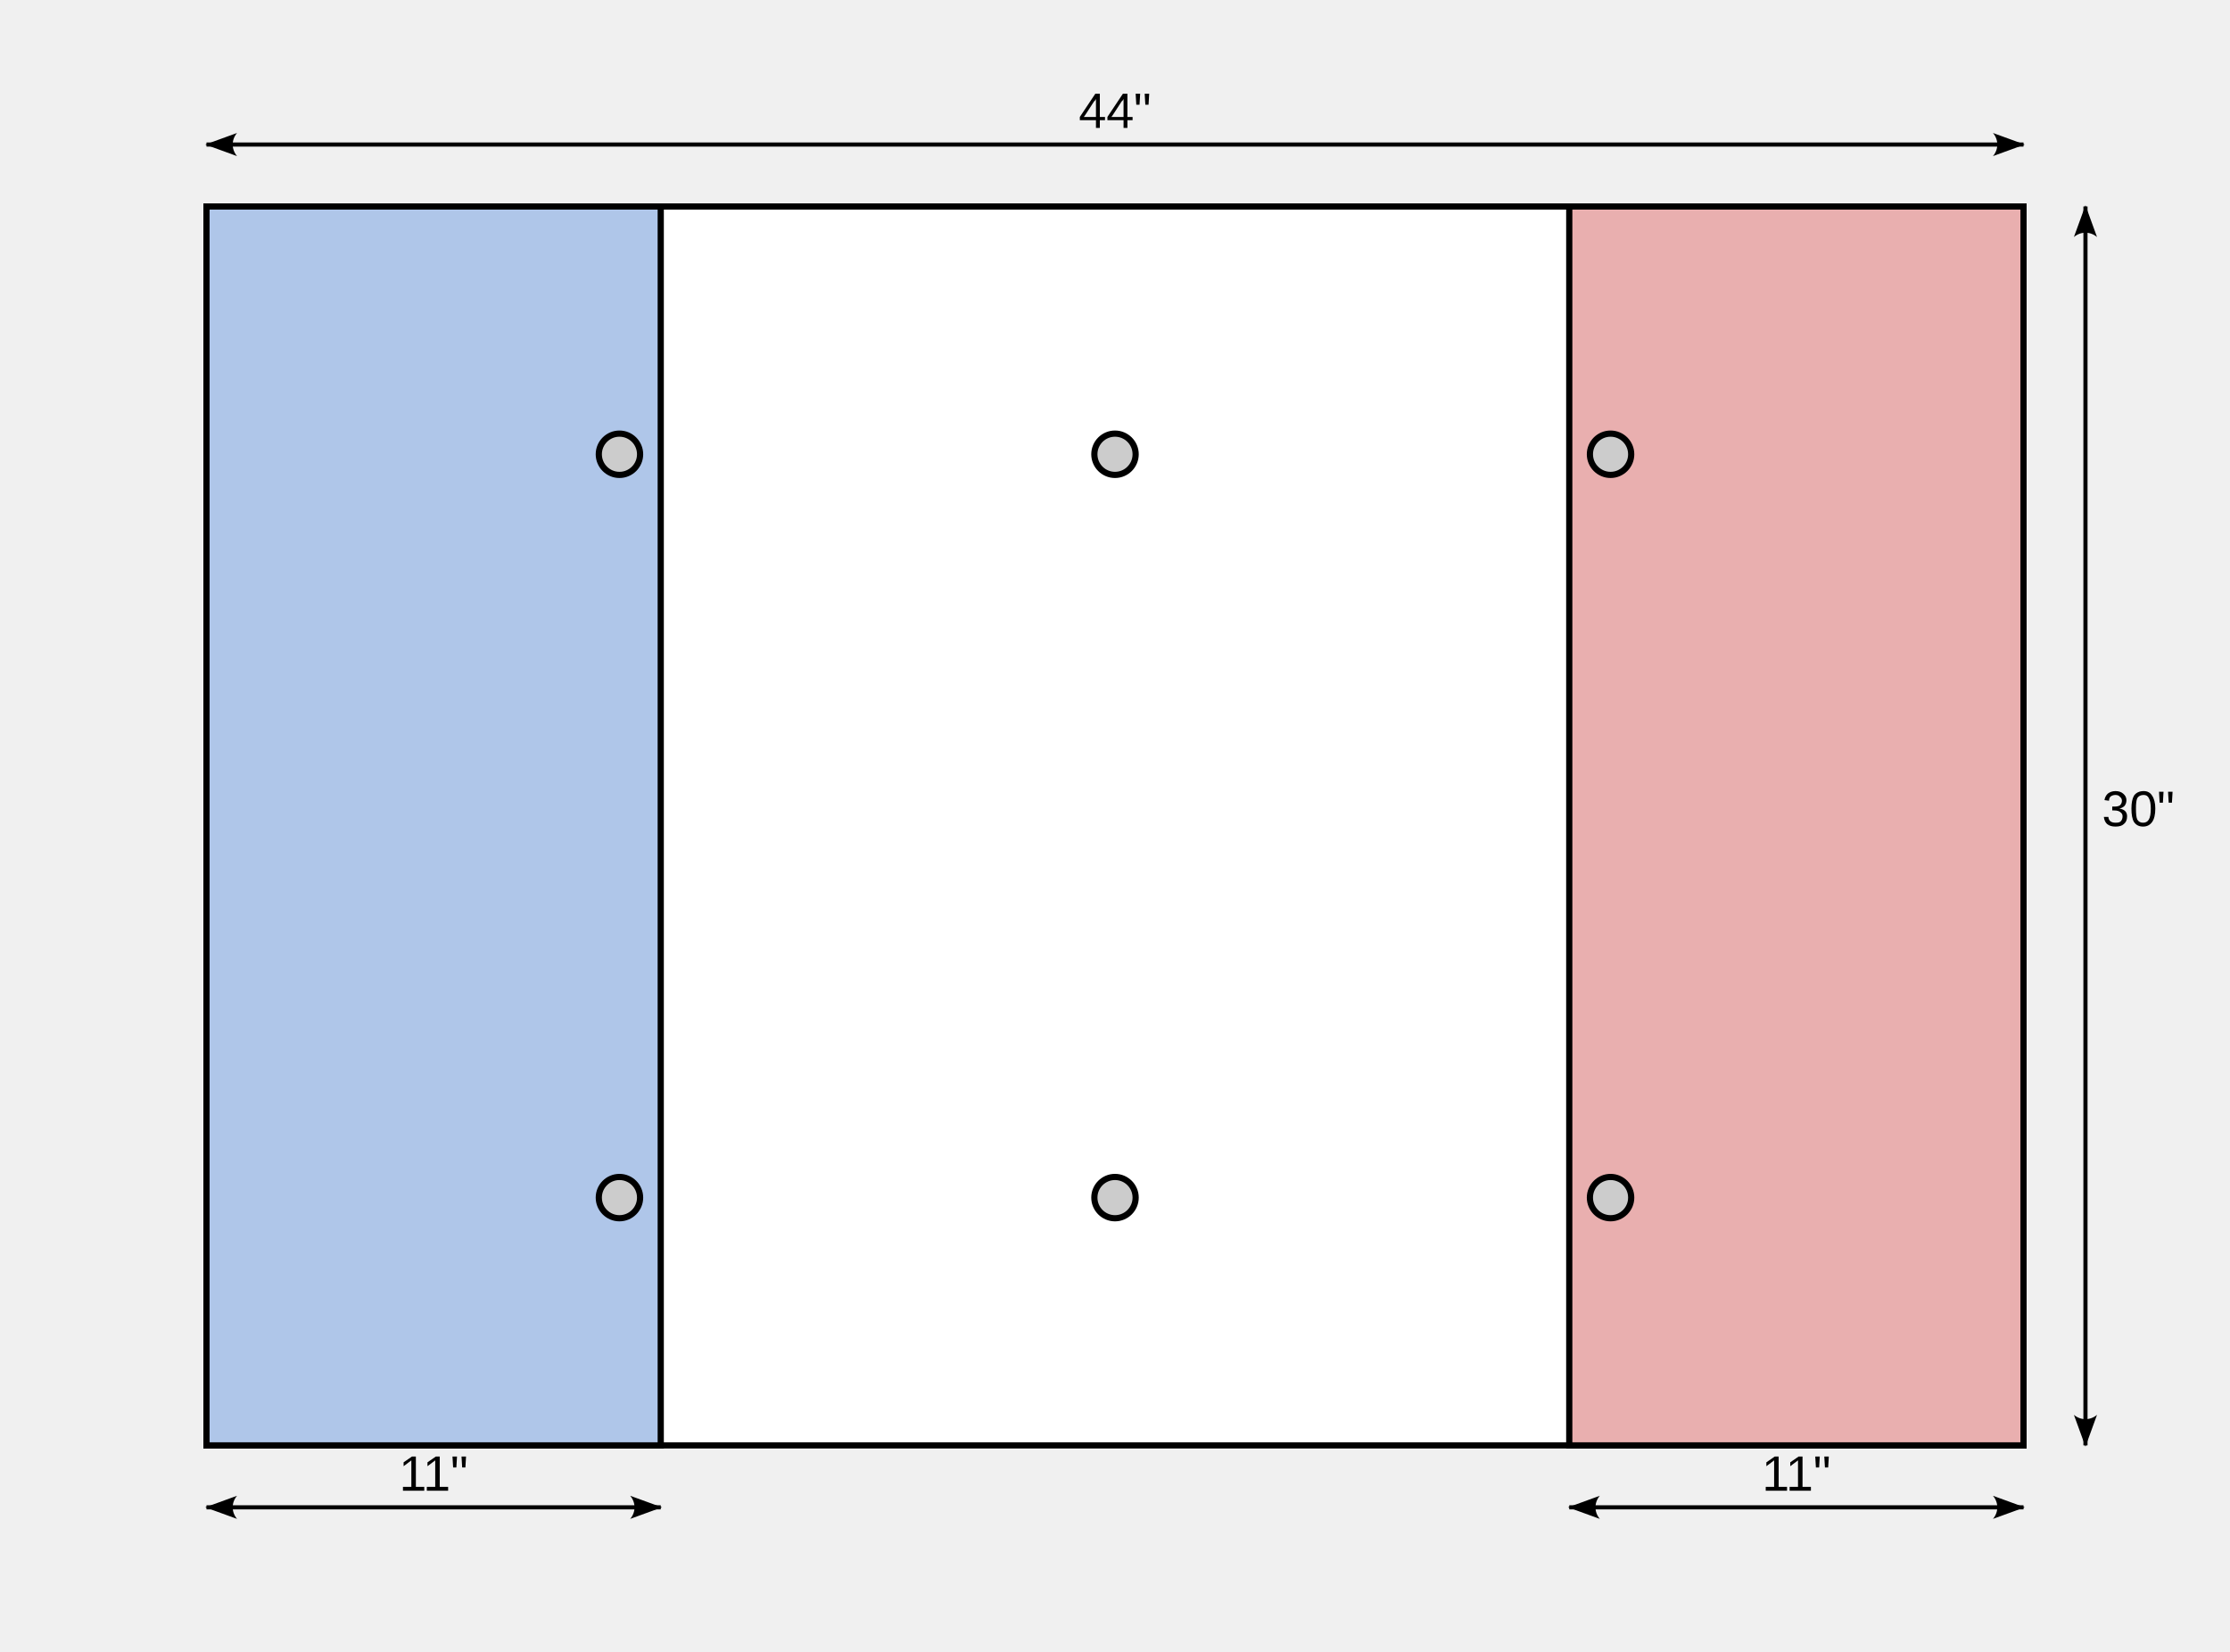
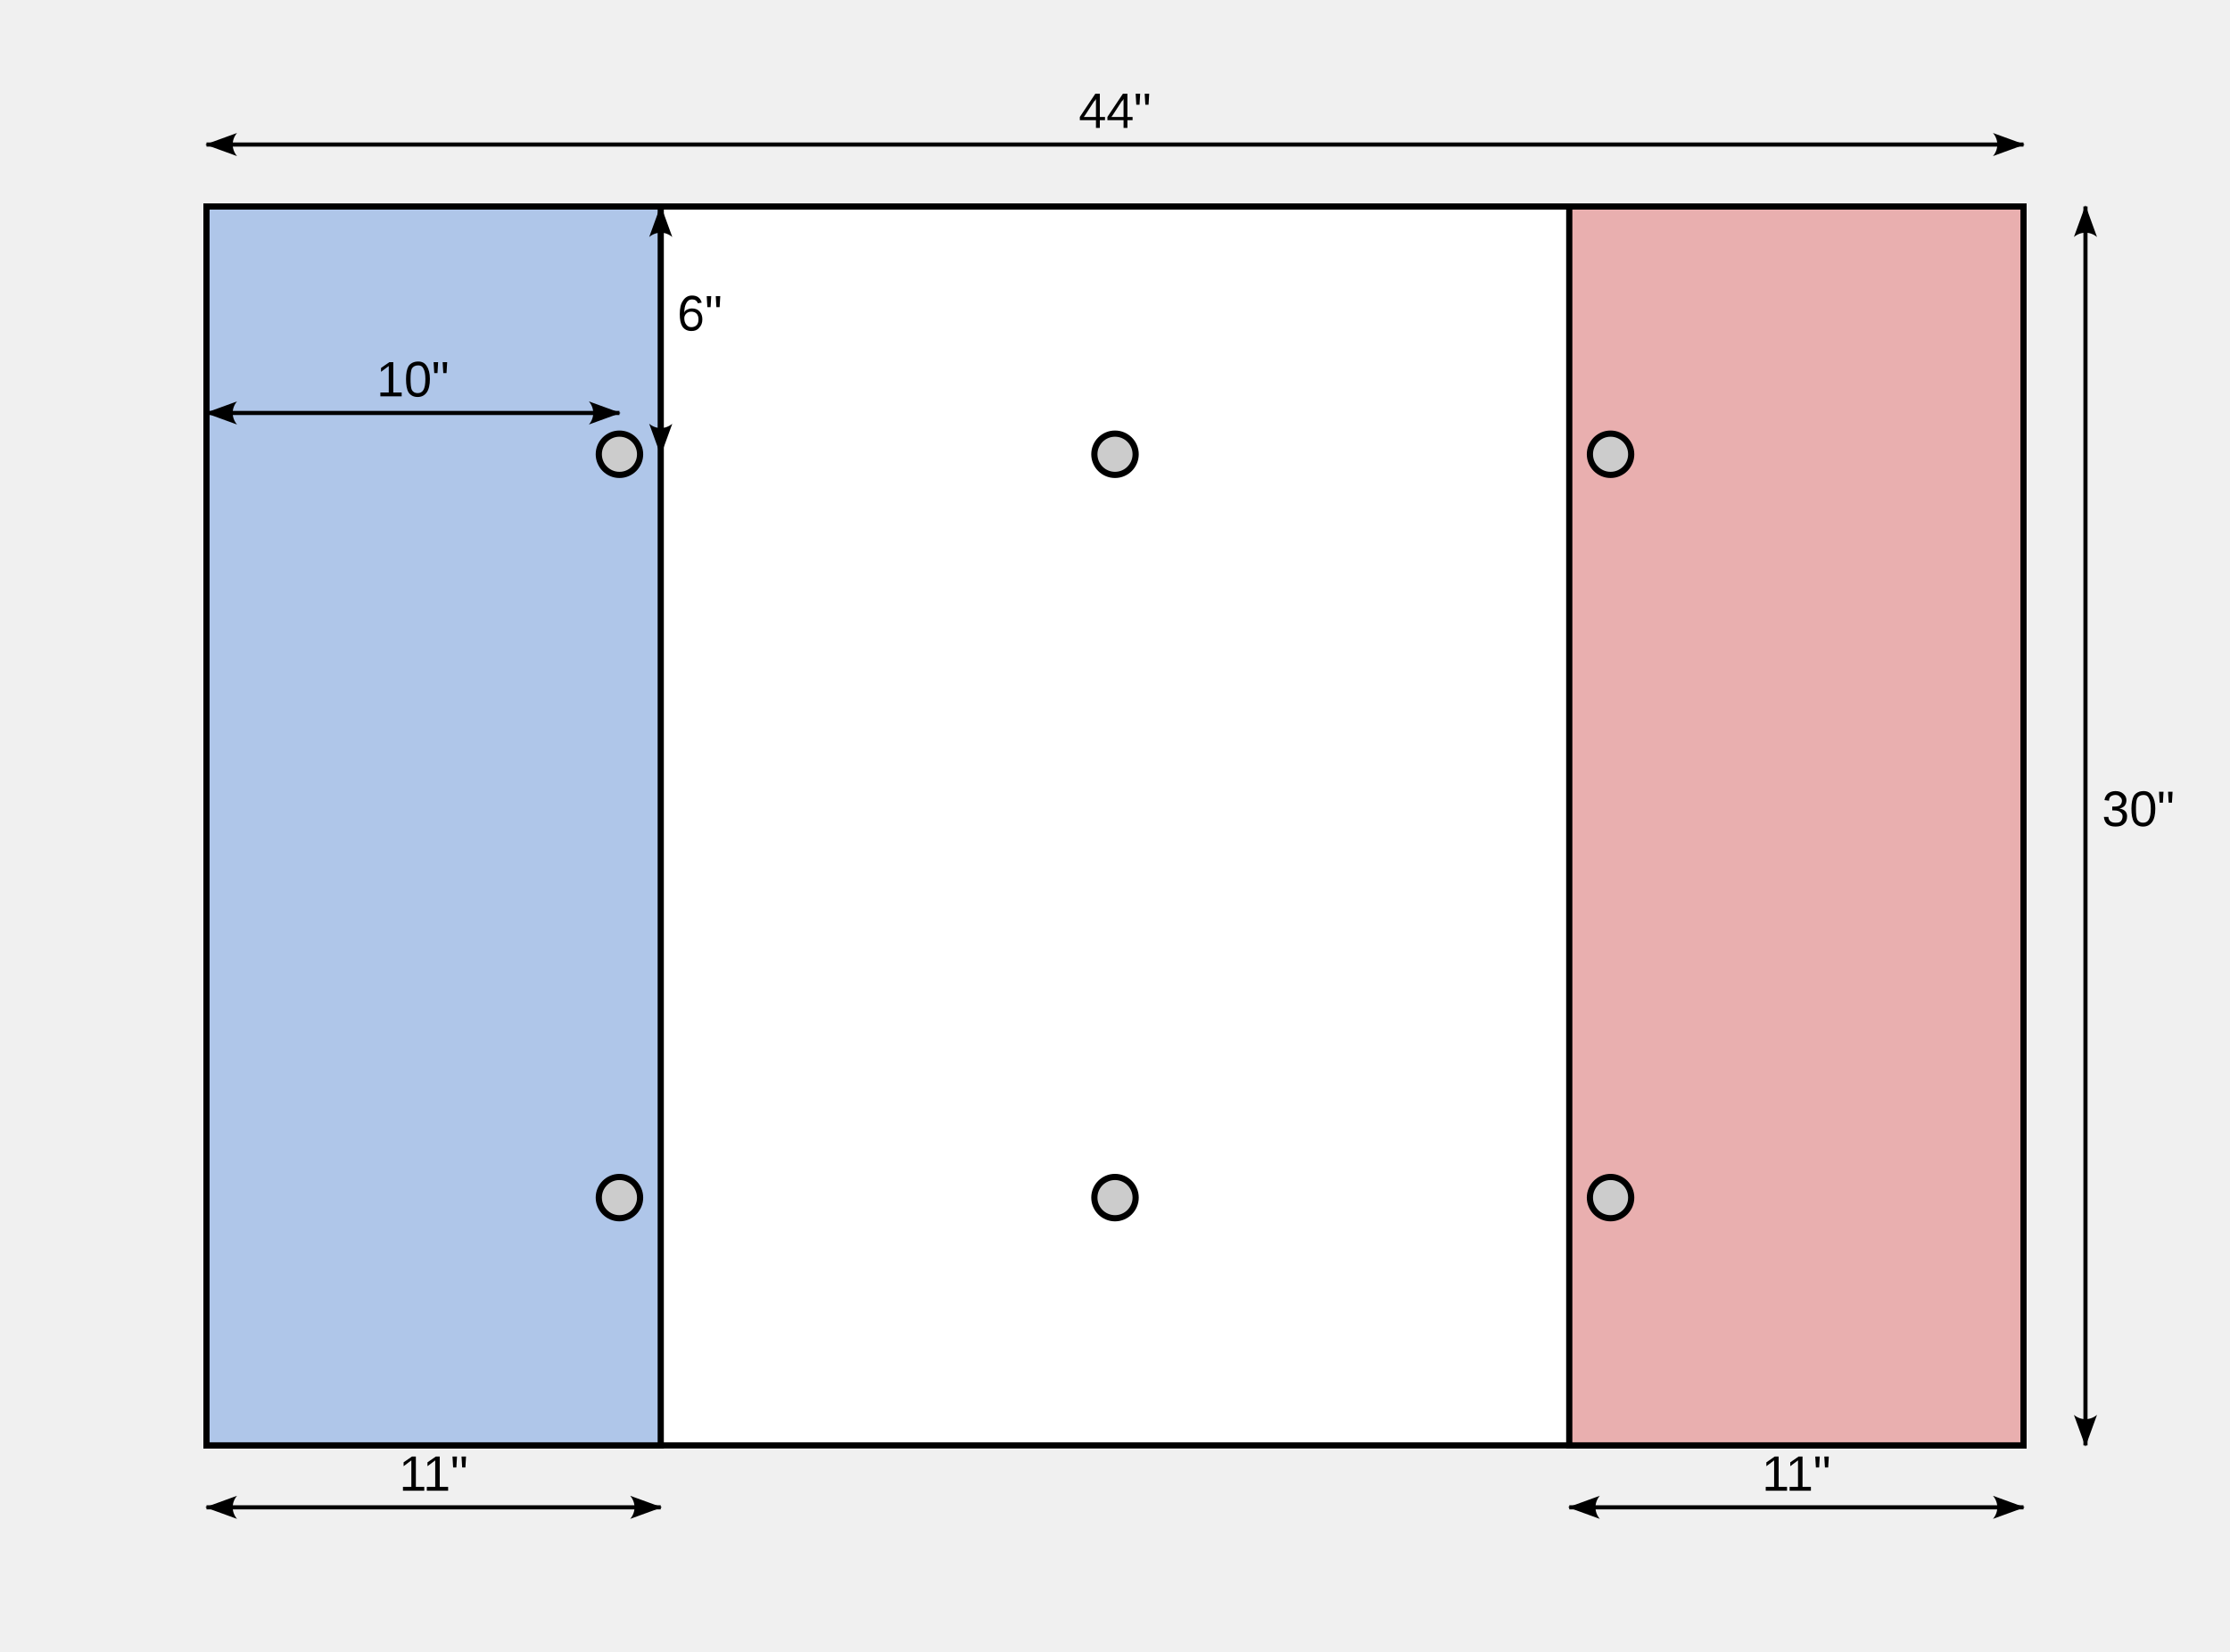
<svg xmlns="http://www.w3.org/2000/svg" viewBox="-5 -5 54 40" width="54in" height="40in">
  <defs>
    <marker id="dim-arrow" style="overflow:visible" refX="6" refY="0" orient="auto-start-reverse" markerWidth="1" markerHeight="1" viewBox="0 0 1 1">
      <path d="M -1.4,-2.8 6.3,0 -1.4,2.8 C 0,1.169 0,-1.162 -1.4,-2.8 Z" style="fill:context-stroke;fill-rule:evenodd;stroke:none" />
    </marker>
  </defs>
  <rect x="0" y="0" width="44" height="30" fill="#ffffff" stroke="#000000" stroke-width="0.15" />
  <rect x="0" y="0" width="11" height="30" fill="#afc6e9" stroke="#000000" stroke-width="0.15" />
  <rect x="33" y="0" width="11" height="30" fill="#e9afaf" stroke="#000000" stroke-width="0.15" />
  <line x1="0" y1="-1.5" x2="44" y2="-1.5" stroke="#000000" stroke-width="0.1" marker-start="url(#dim-arrow)" marker-end="url(#dim-arrow)" />
  <text x="22" y="-1.9" font-family="Arial" font-size="1.2" text-anchor="middle">44"</text>
  <line x1="45.5" y1="0" x2="45.5" y2="30" stroke="#000000" stroke-width="0.1" marker-start="url(#dim-arrow)" marker-end="url(#dim-arrow)" />
  <text x="45.9" y="15" font-family="Arial" font-size="1.2" text-anchor="start">30"</text>
  <line x1="0" y1="31.5" x2="11" y2="31.5" stroke="#000000" stroke-width="0.1" marker-start="url(#dim-arrow)" marker-end="url(#dim-arrow)" />
  <text x="5.5" y="31.1" font-family="Arial" font-size="1.2" text-anchor="middle">11"</text>
  <line x1="33" y1="31.5" x2="44" y2="31.5" stroke="#000000" stroke-width="0.1" marker-start="url(#dim-arrow)" marker-end="url(#dim-arrow)" />
  <text x="38.5" y="31.1" font-family="Arial" font-size="1.2" text-anchor="middle">11"</text>
  <circle cx="10" cy="6" r="0.5" fill="#CCC" stroke="#000000" stroke-width="0.15" />
+   <line x1="0" y1="5" x2="10" y2="5" stroke="#000000" stroke-width="0.1" marker-start="url(#dim-arrow)" marker-end="url(#dim-arrow)" />
+   <text x="5" y="4.6" font-family="Arial" font-size="1.2" text-anchor="middle">10"</text>
+   <line x1="11" y1="0" x2="11" y2="6" stroke="#000000" stroke-width="0.1" marker-start="url(#dim-arrow)" marker-end="url(#dim-arrow)" />
+   <text x="11.4" y="3" font-family="Arial" font-size="1.2" text-anchor="start">6"</text>
  <circle cx="22" cy="6" r="0.5" fill="#CCC" stroke="#000000" stroke-width="0.15" />
  <circle cx="34" cy="6" r="0.5" fill="#CCC" stroke="#000000" stroke-width="0.15" />
  <circle cx="10" cy="24" r="0.5" fill="#CCC" stroke="#000000" stroke-width="0.15" />
  <circle cx="22" cy="24" r="0.5" fill="#CCC" stroke="#000000" stroke-width="0.15" />
  <circle cx="34" cy="24" r="0.5" fill="#CCC" stroke="#000000" stroke-width="0.15" />
</svg>
